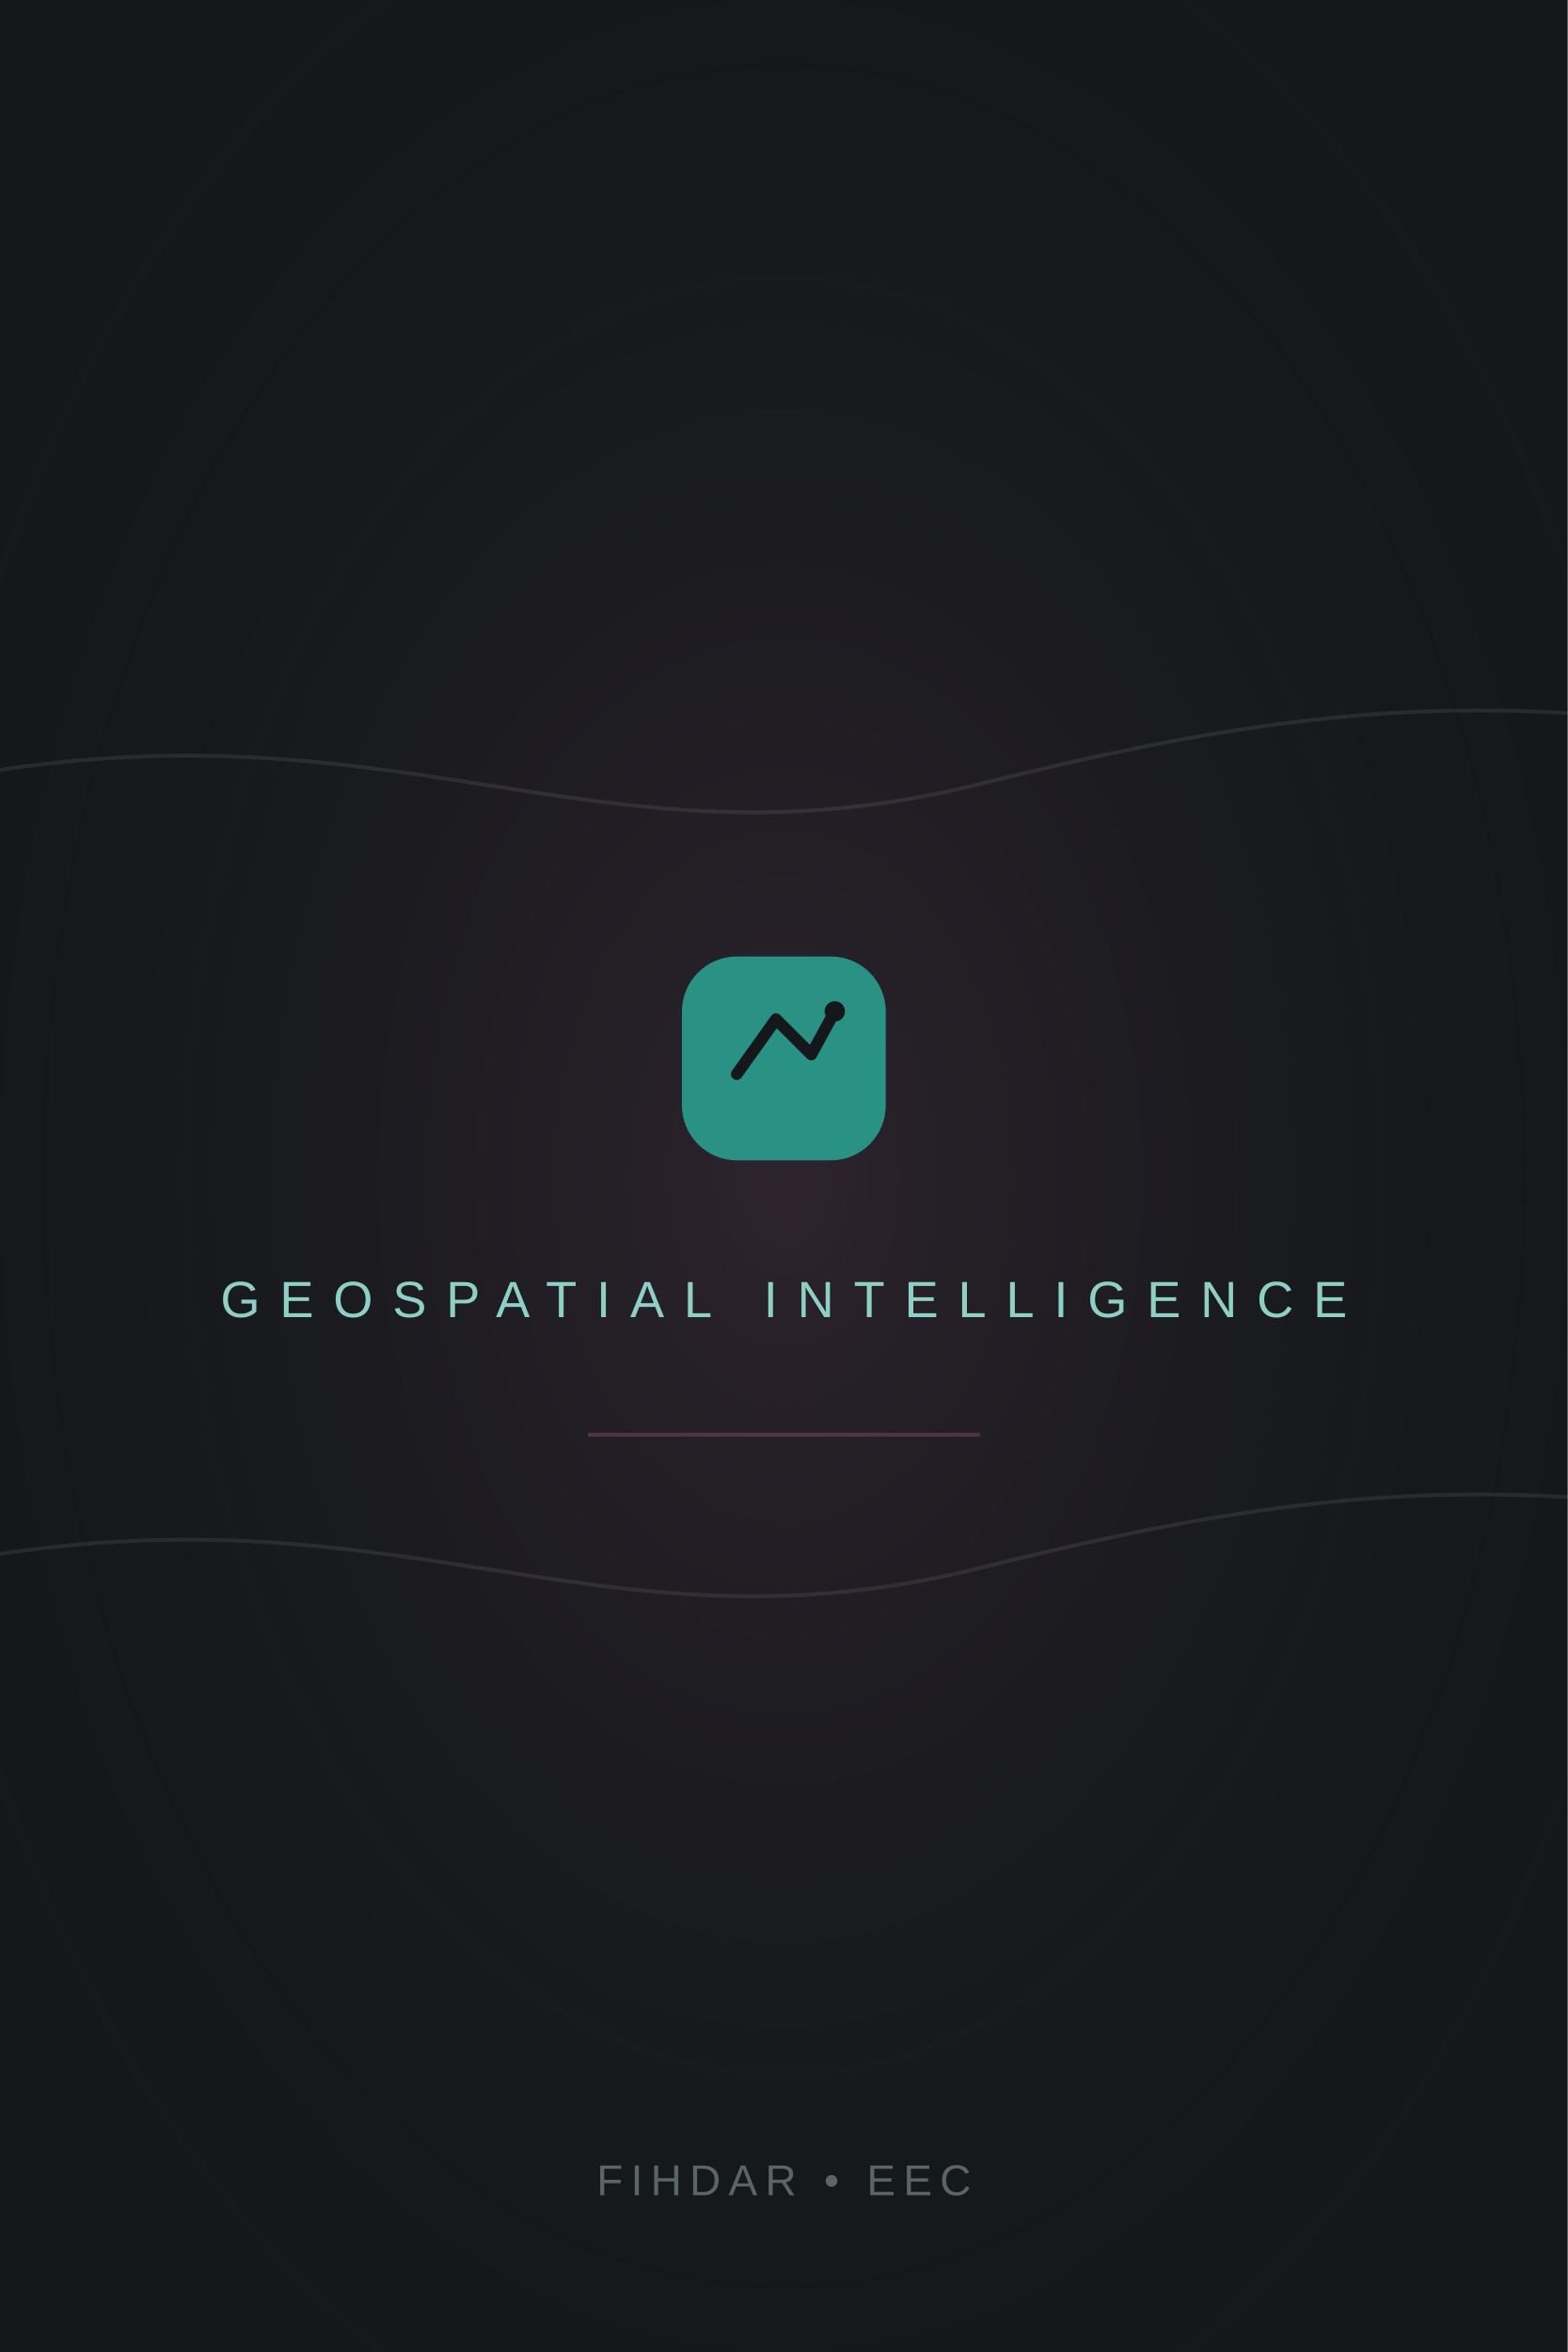
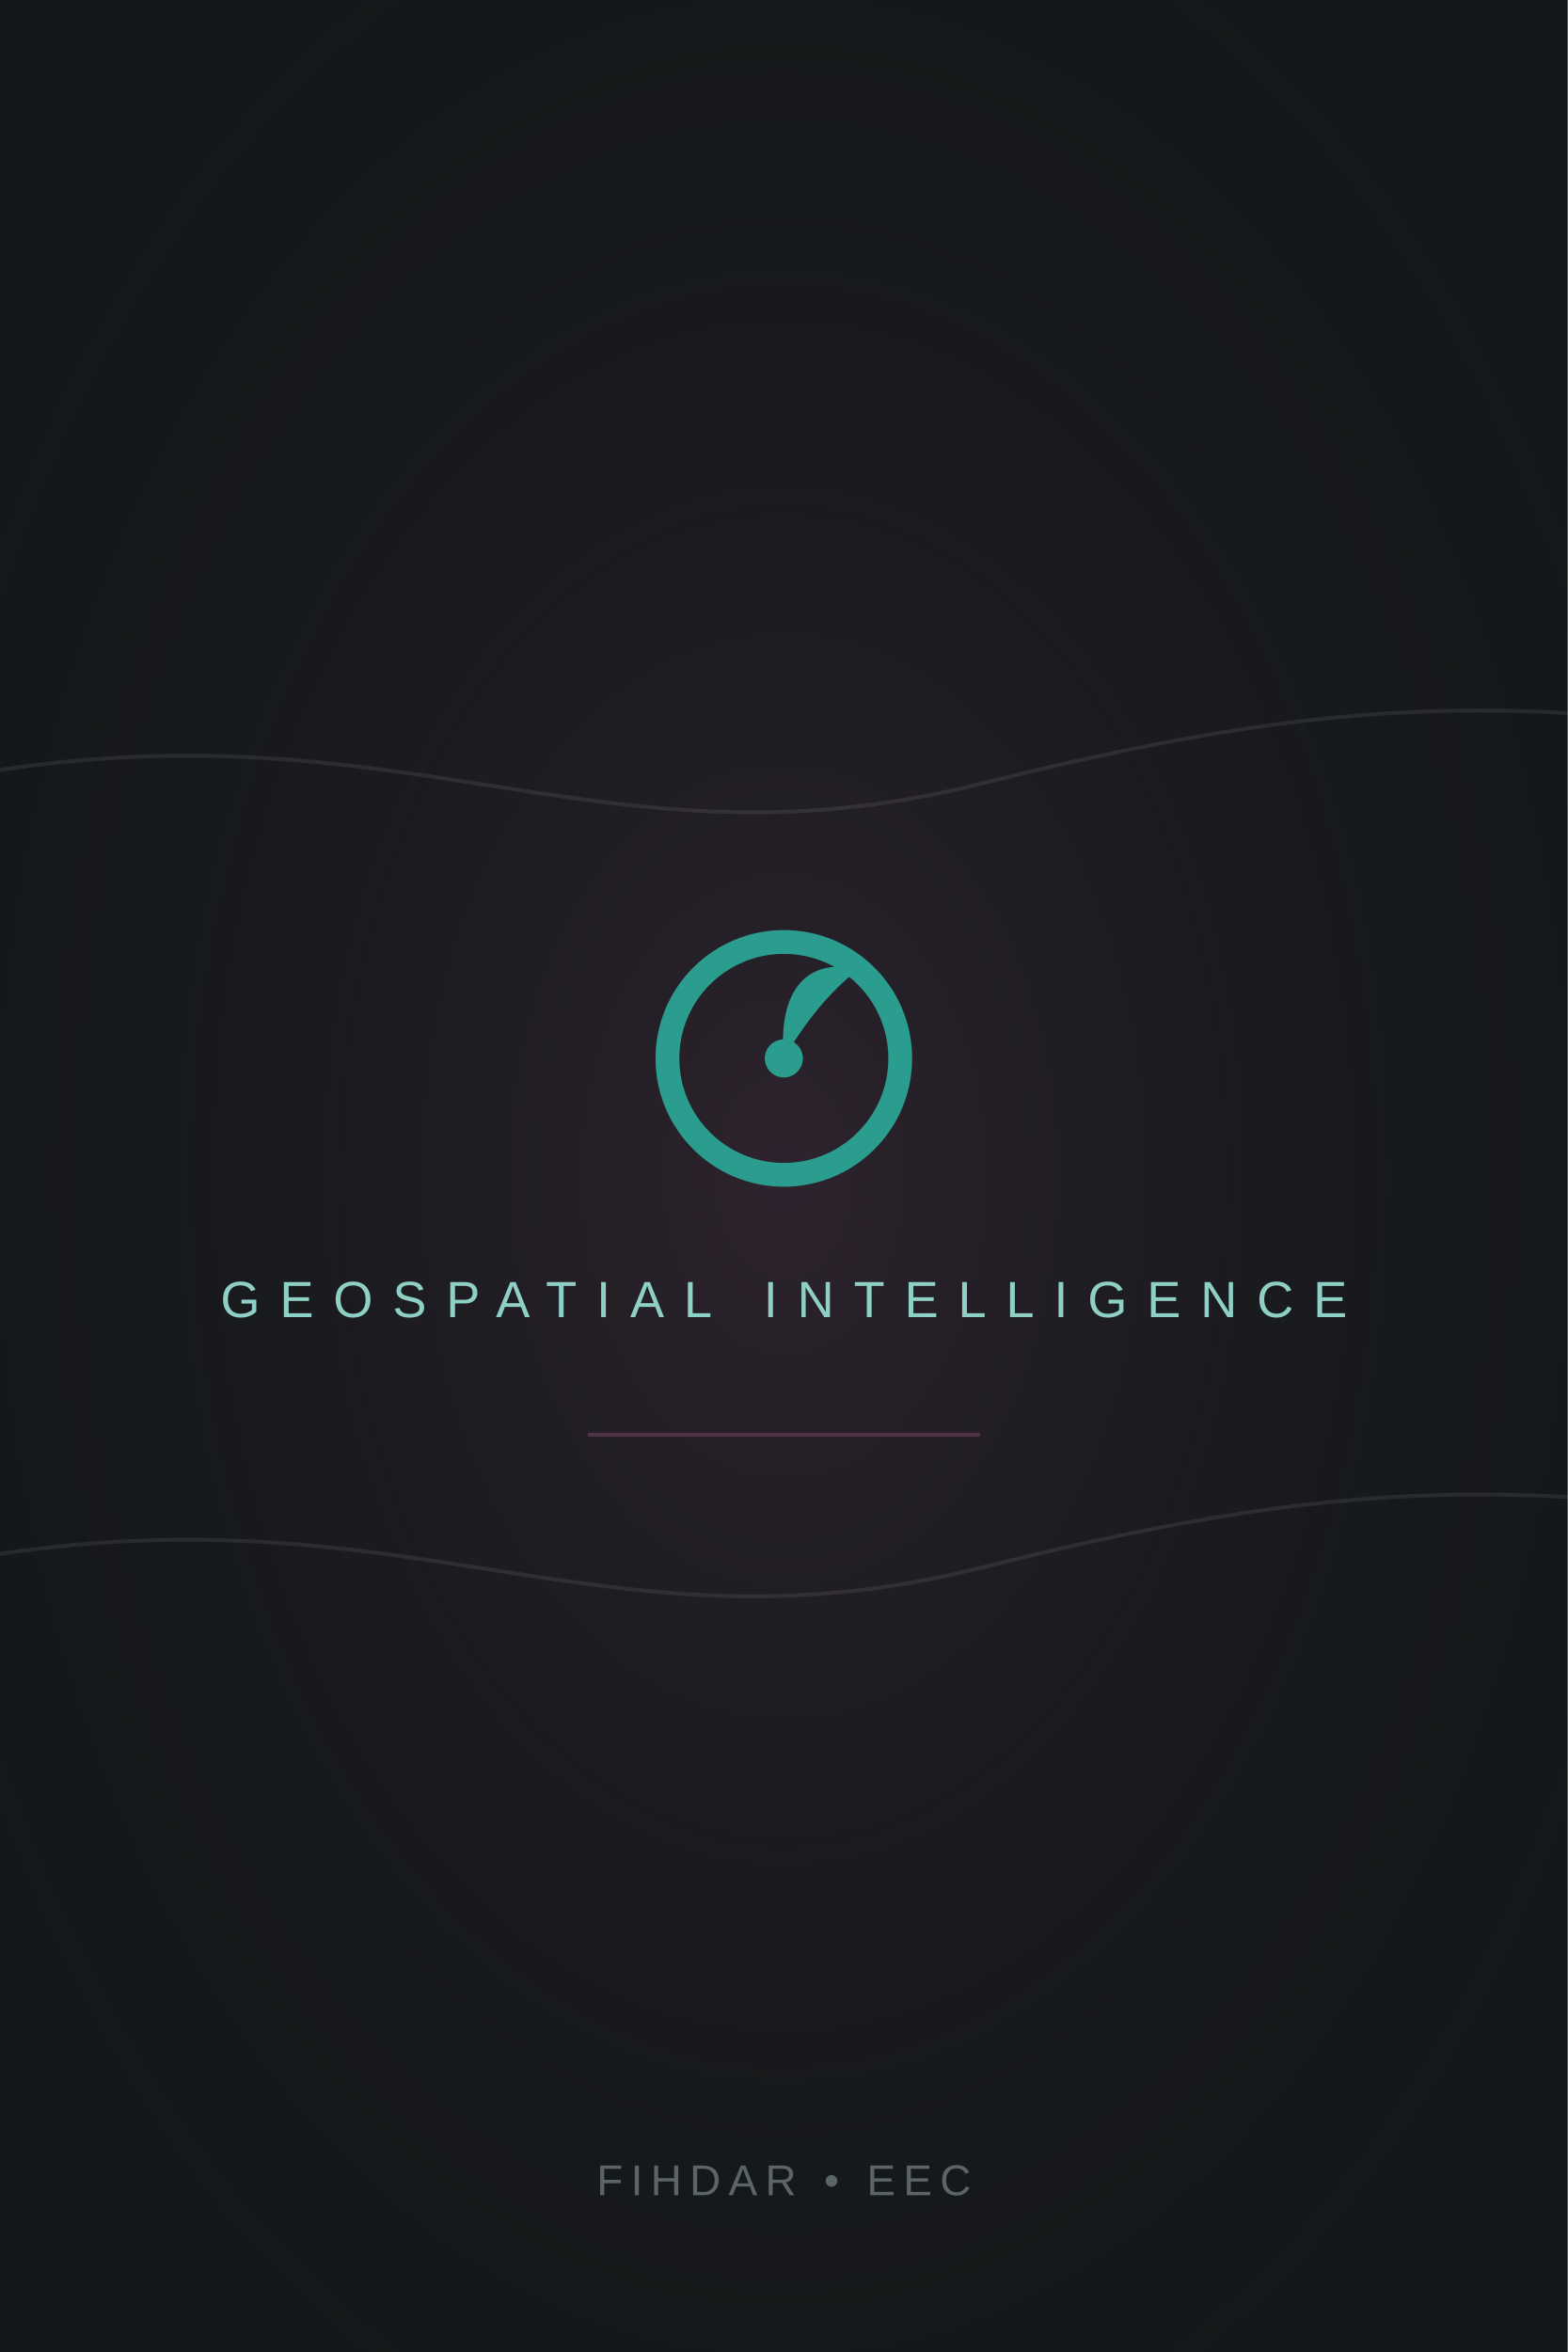
<svg xmlns="http://www.w3.org/2000/svg" width="400" height="600" viewBox="0 0 400 600">
  <defs>
    <radialGradient id="glow-b" cx="50%" cy="50%" r="60%">
      <stop offset="0%" stop-color="#70405f" stop-opacity="0.28" />
      <stop offset="100%" stop-color="#14181a" stop-opacity="0" />
    </radialGradient>
  </defs>
  <rect width="400" height="600" fill="#14181a" />
  <rect width="400" height="600" fill="url(#glow-b)" />
  <g opacity="0.08" stroke="#ffffff" stroke-width="1" fill="none">
    <path d="M -20 200 C 100 175, 150 225, 250 200 S 400 175, 520 200" />
    <path d="M -20 400 C 100 375, 150 425, 250 400 S 400 375, 520 400" />
  </g>
-   <g transform="translate(200,270)">
-     <rect x="-26" y="-26" width="52" height="52" rx="14" fill="#2a9d8f" opacity="0.9" />
-     <path d="M -12 4 L -2 -10 L 7 -1 L 13 -12" stroke="#14181a" stroke-width="3" fill="none" stroke-linecap="round" stroke-linejoin="round" />
-     <circle cx="13" cy="-12" r="2.6" fill="#14181a" />
+   <g transform="translate(200,270) scale(2.7) translate(-16,-16)">
+     <circle cx="16" cy="16" r="11" fill="none" stroke="#2a9d8f" stroke-width="2.25" />
+     <path d="M16 16 C15.4 9.6 18.2 6.4 23.07 7.57 C20.3 9.7 18 12.6 16 16 Z" fill="#2a9d8f" />
+     <circle cx="16" cy="16" r="1.8" fill="#2a9d8f" />
  </g>
  <text x="200" y="336" text-anchor="middle" font-family="Arial, 'Segoe UI', system-ui, sans-serif" font-size="13" letter-spacing="5" fill="#8ecfc6">GEOSPATIAL INTELLIGENCE</text>
  <line x1="150" y1="366" x2="250" y2="366" stroke="#70405f" stroke-width="1" opacity="0.6" />
  <text x="200" y="560" text-anchor="middle" font-family="Arial, 'Segoe UI', system-ui, sans-serif" font-size="11" letter-spacing="2" fill="#5b6467">FIHDAR • EEC</text>
</svg>
